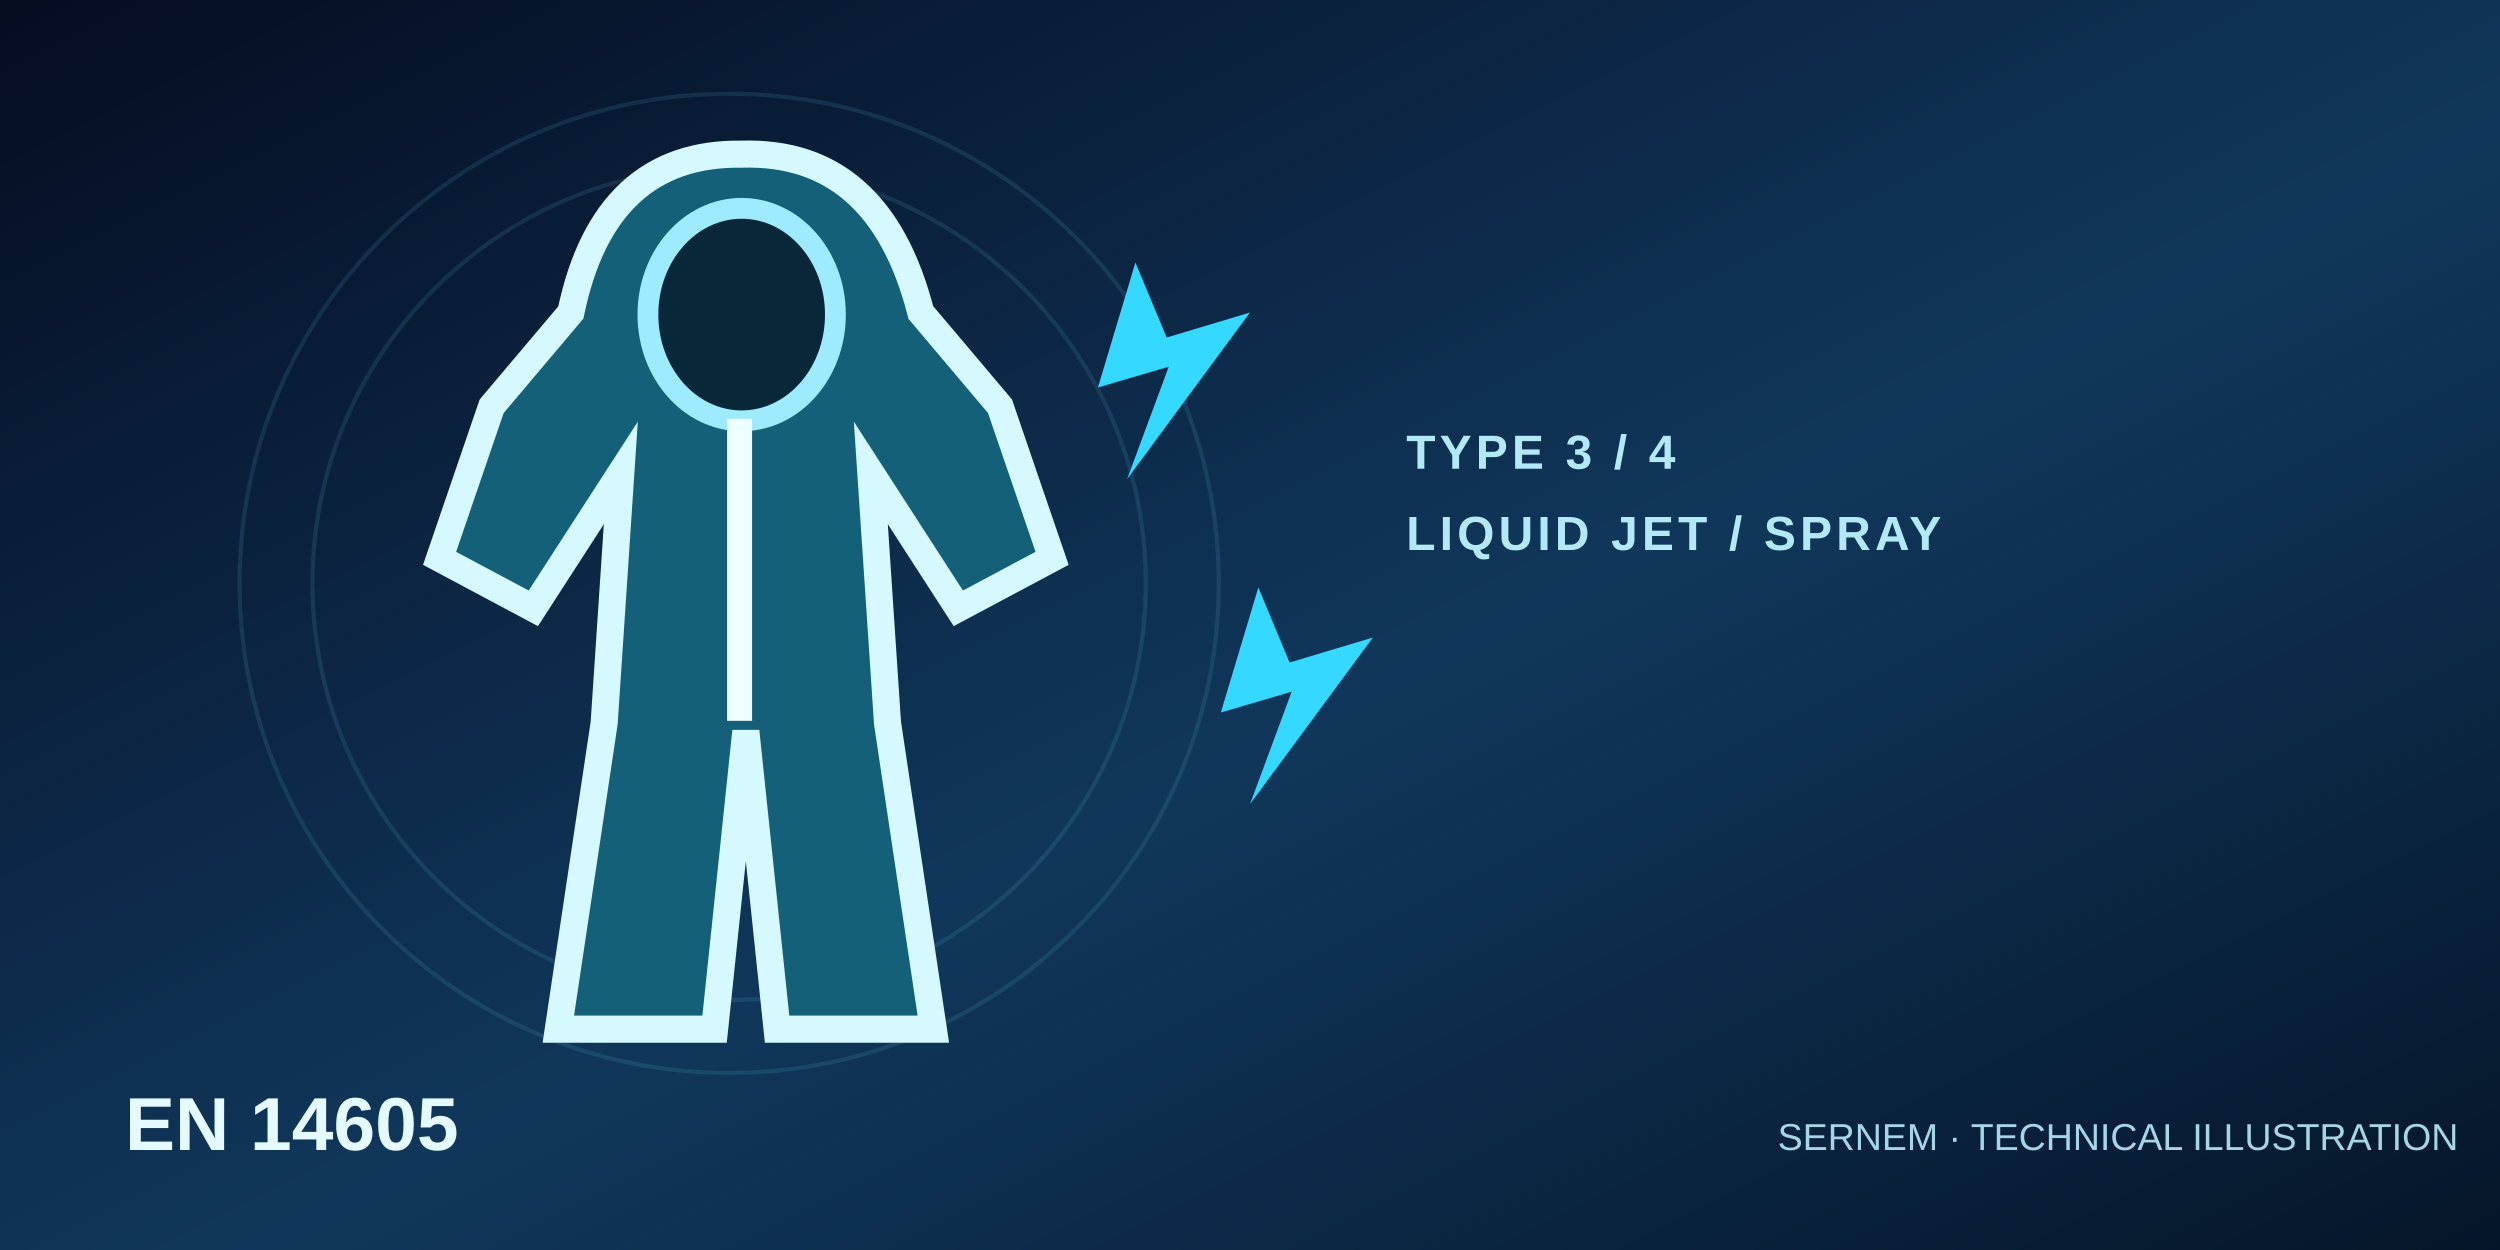
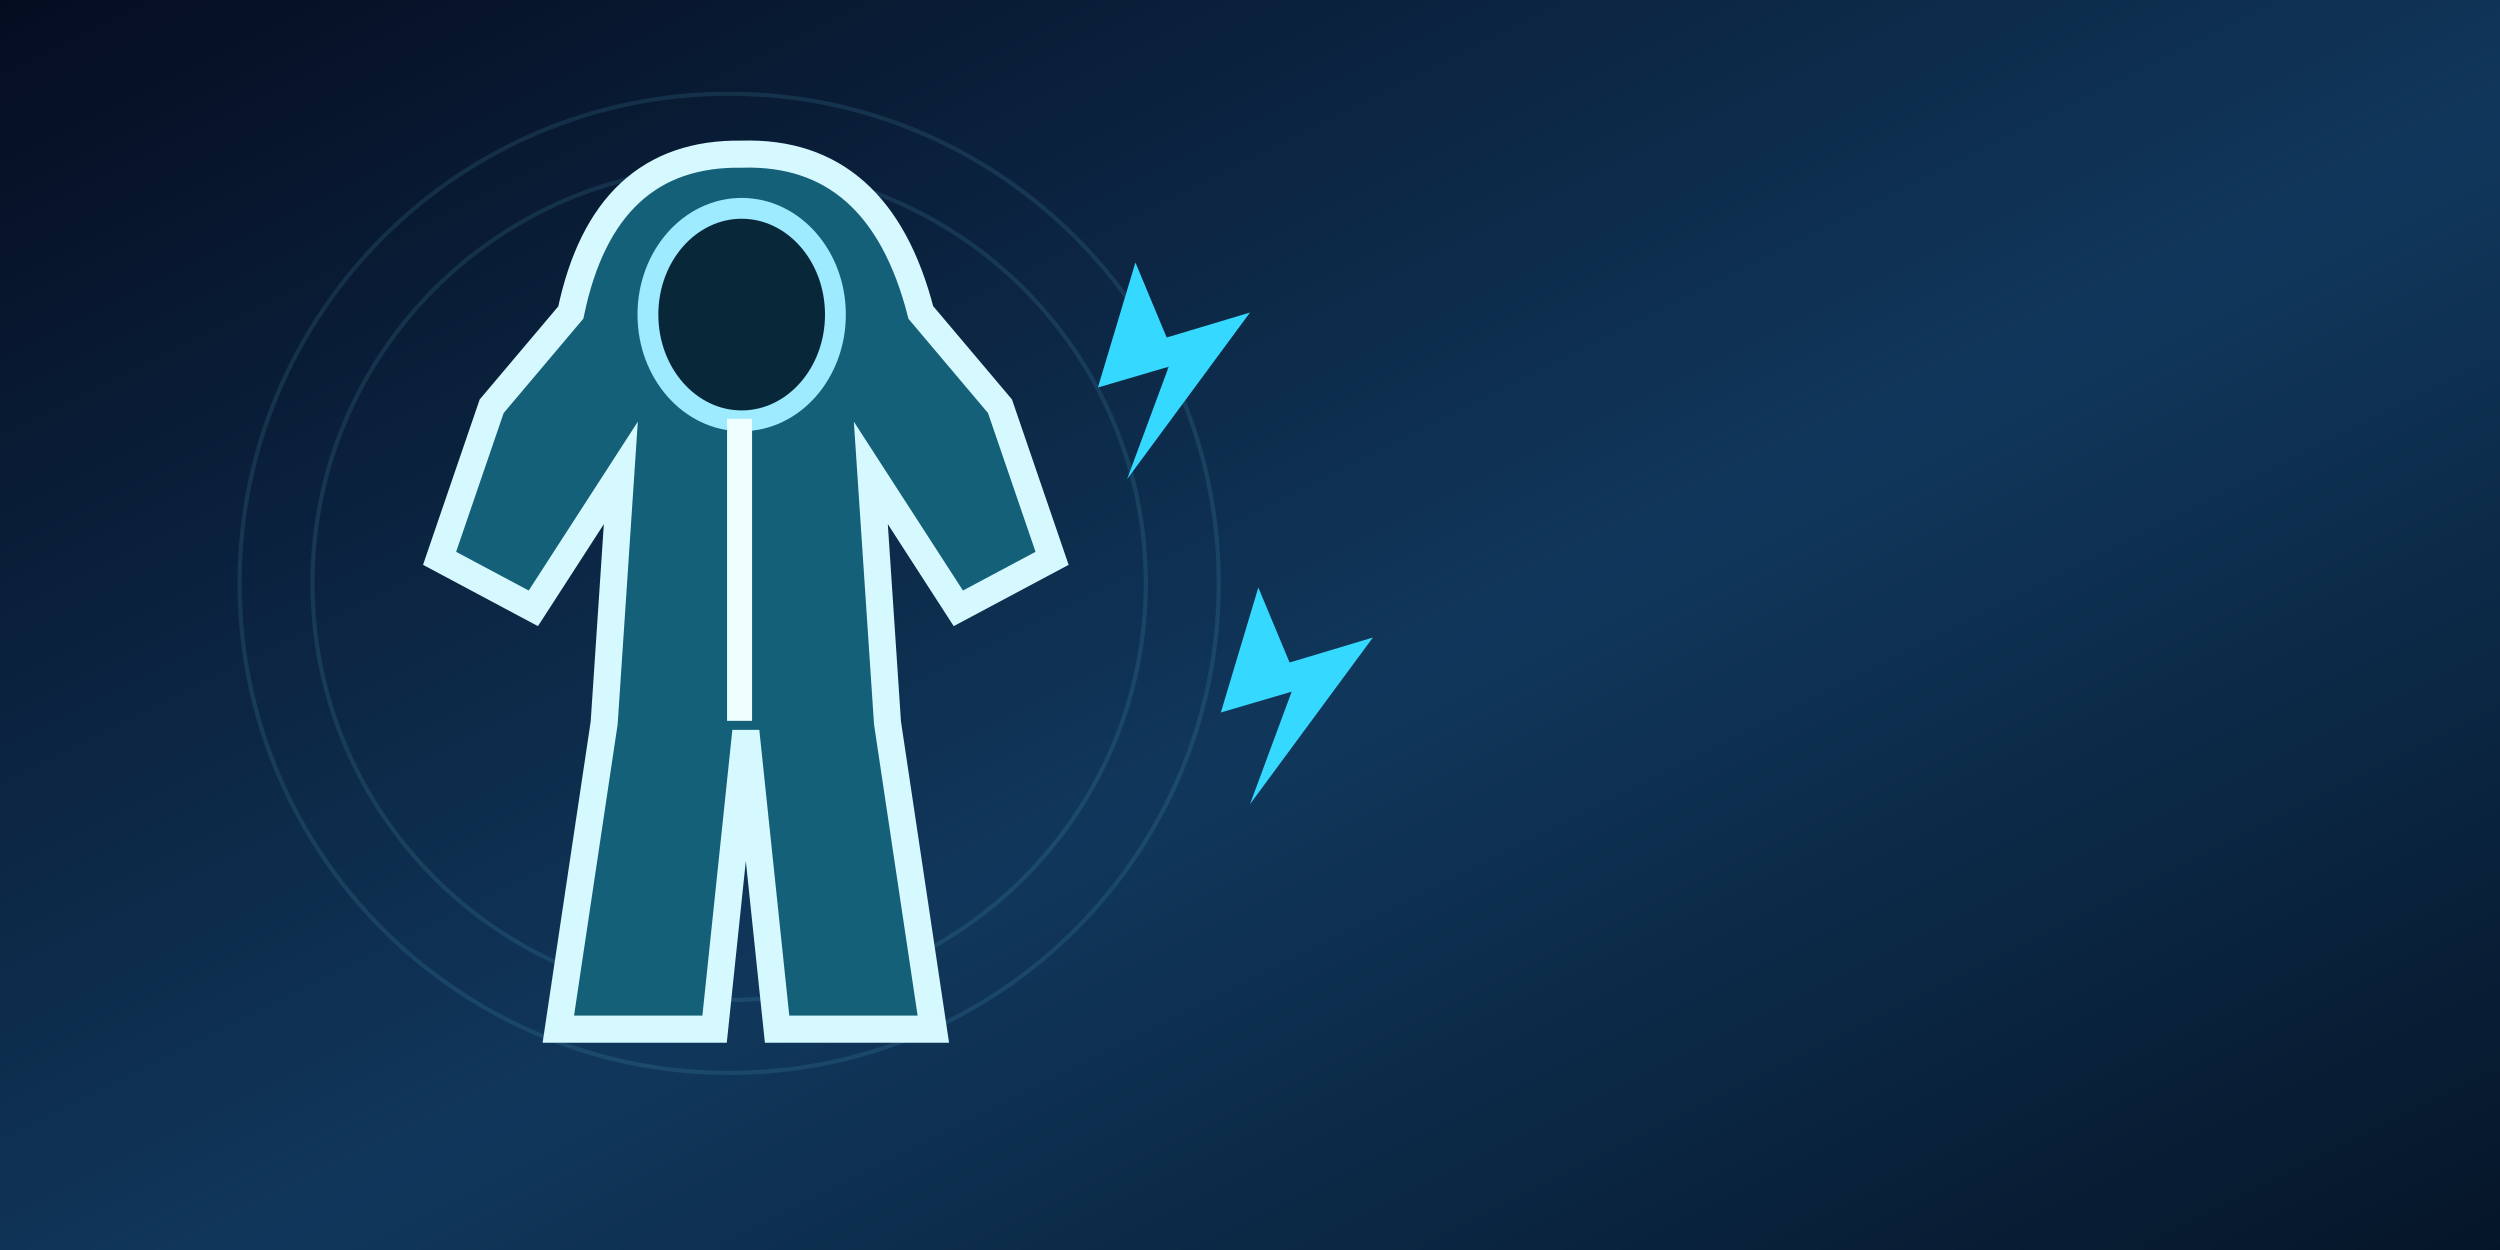
<svg xmlns="http://www.w3.org/2000/svg" viewBox="0 0 1200 600" role="img" aria-label="EN 14605 technical PPE illustration">
  <defs>
    <linearGradient id="bg" x2="1" y2="1">
      <stop stop-color="#050c20" />
      <stop offset=".55" stop-color="#10375b" />
      <stop offset="1" stop-color="#051528" />
    </linearGradient>
    <pattern id="mesh" width="12" height="12" patternUnits="userSpaceOnUse">
      <path d="M0 0L12 12M12 0L0 12" stroke="#a2eafa" stroke-width="1.5" opacity=".9" />
    </pattern>
    <style>.call{font:700 23px Arial,sans-serif;letter-spacing:2px;fill:#b3e9f7}</style>
  </defs>
  <rect width="1200" height="600" fill="url(#bg)" />
  <circle cx="350" cy="280" r="235" fill="none" stroke="#6ed5ea" stroke-width="2" opacity=".12" />
  <circle cx="350" cy="280" r="200" fill="none" stroke="#6ed5ea" stroke-width="2" opacity=".12" />
  <path d="M356 74Q290 73 274 150l-38 45-25 73 45 24 42-65-8 120-22 147h75l15-143 15 143h75l-22-147-8-120 42 65 45-24-25-73-38-45Q422 72 356 74Z" fill="#146078" stroke="#d5f9ff" stroke-width="13" />
  <ellipse cx="356" cy="151" rx="45" ry="51" fill="#082839" stroke="#9eeaff" stroke-width="10" />
  <path d="M355 201v145" stroke="#efffff" stroke-width="12" />
  <g fill="#35d8ff">
    <path d="M545 126l-18 60 34-10-20 54 59-80-40 12z" />
    <path d="M604 282l-18 60 34-10-20 54 59-80-40 12z" />
  </g>
-   <text x="675" y="225" class="call">TYPE 3 / 4</text>
-   <text x="675" y="264" class="call">LIQUID JET / SPRAY</text>
-   <text x="60" y="552" fill="#e5faff" font-family="Arial" font-size="36" font-weight="800">EN 14605</text>
-   <text x="1180" y="552" text-anchor="end" fill="#a6d5e4" font-family="Arial" font-size="18">SERNEM · TECHNICAL ILLUSTRATION</text>
</svg>
